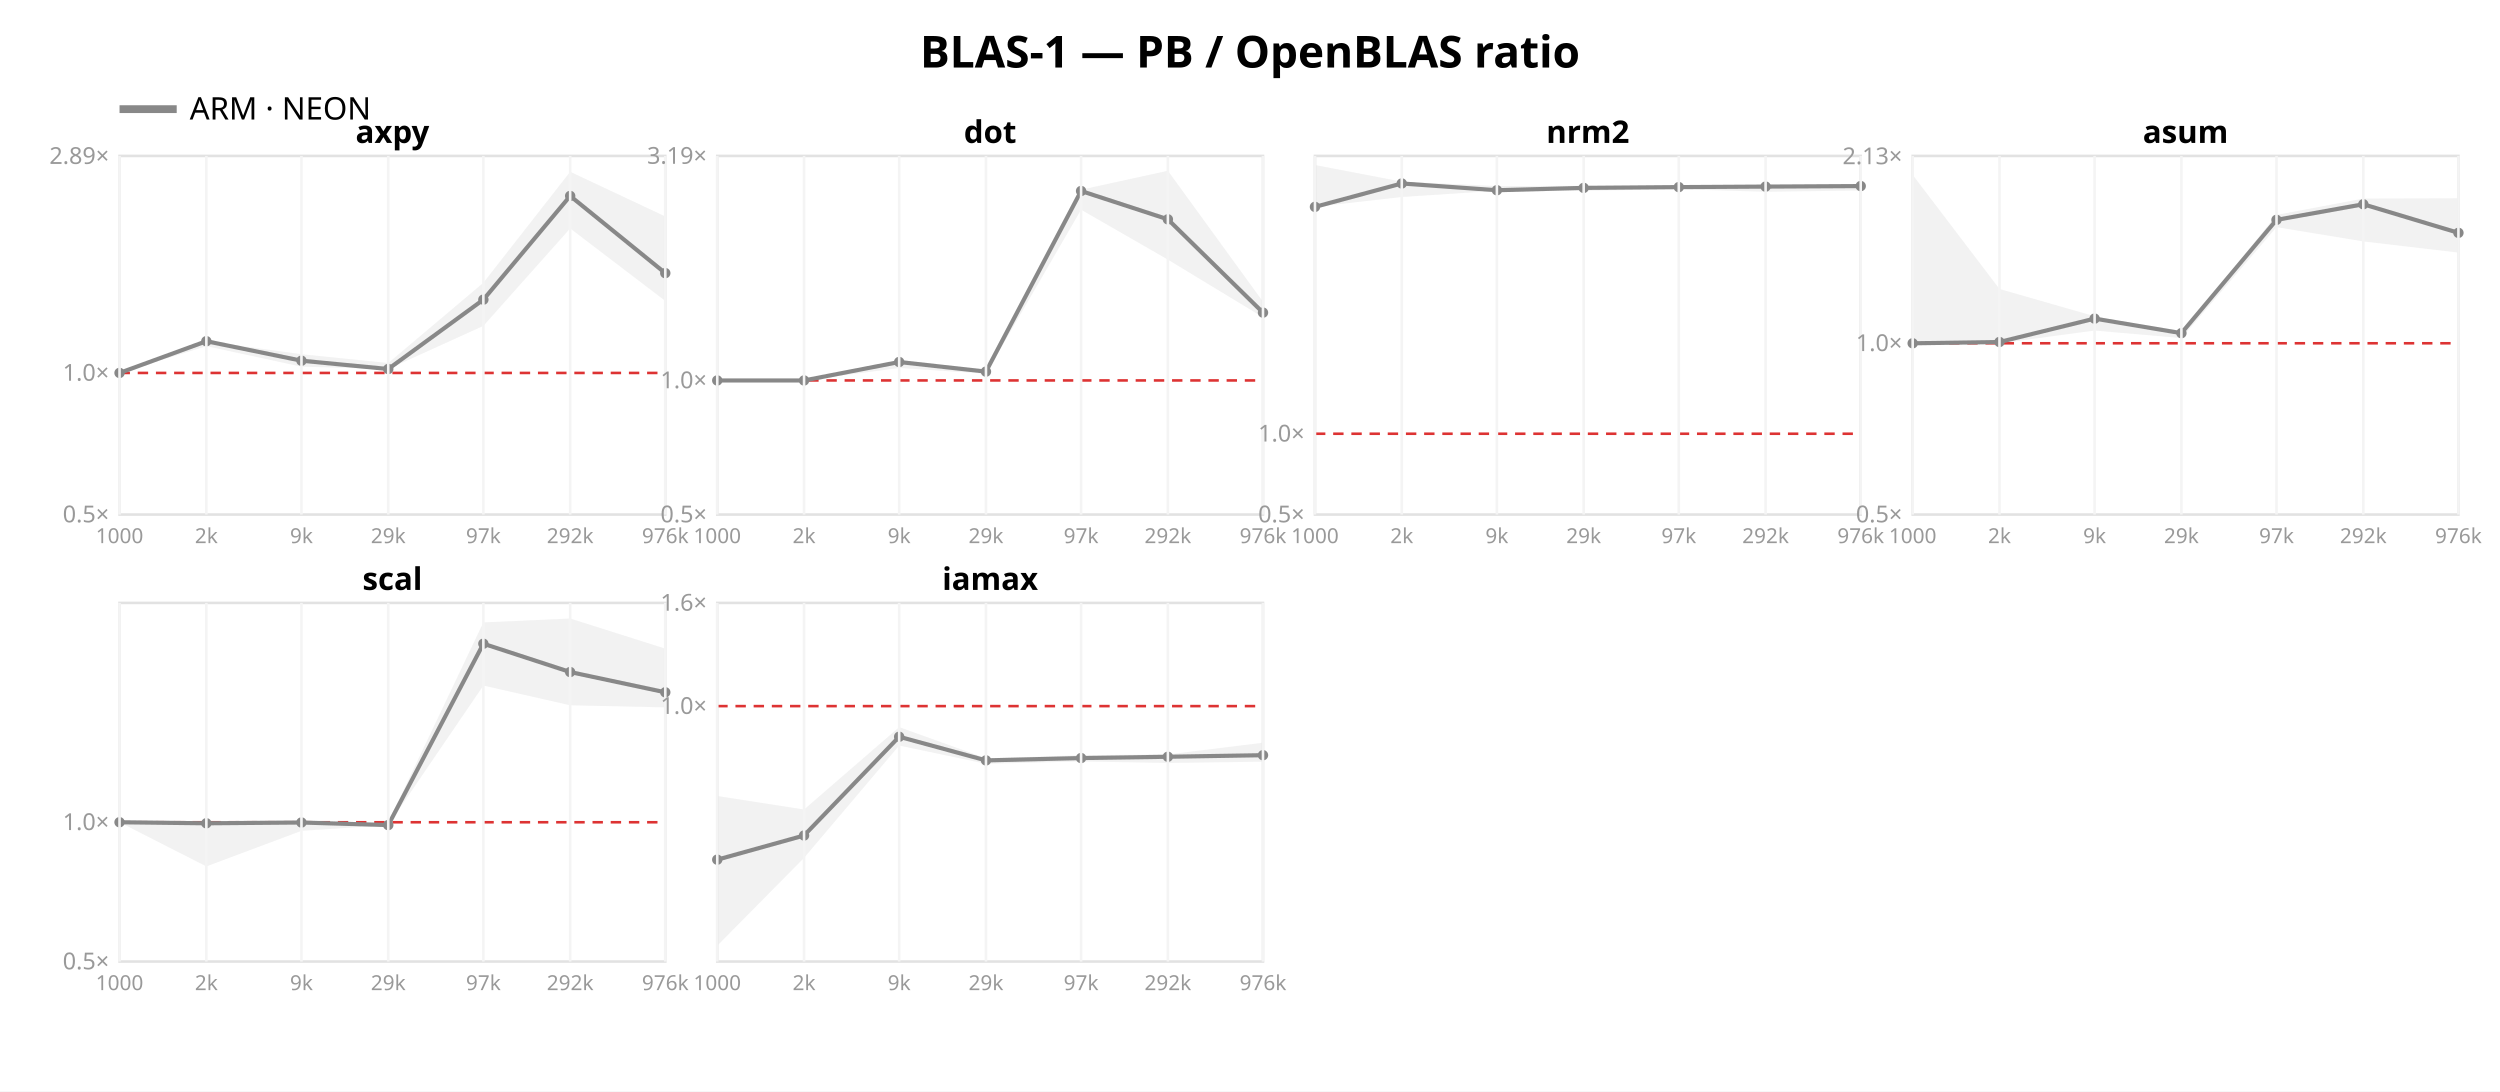
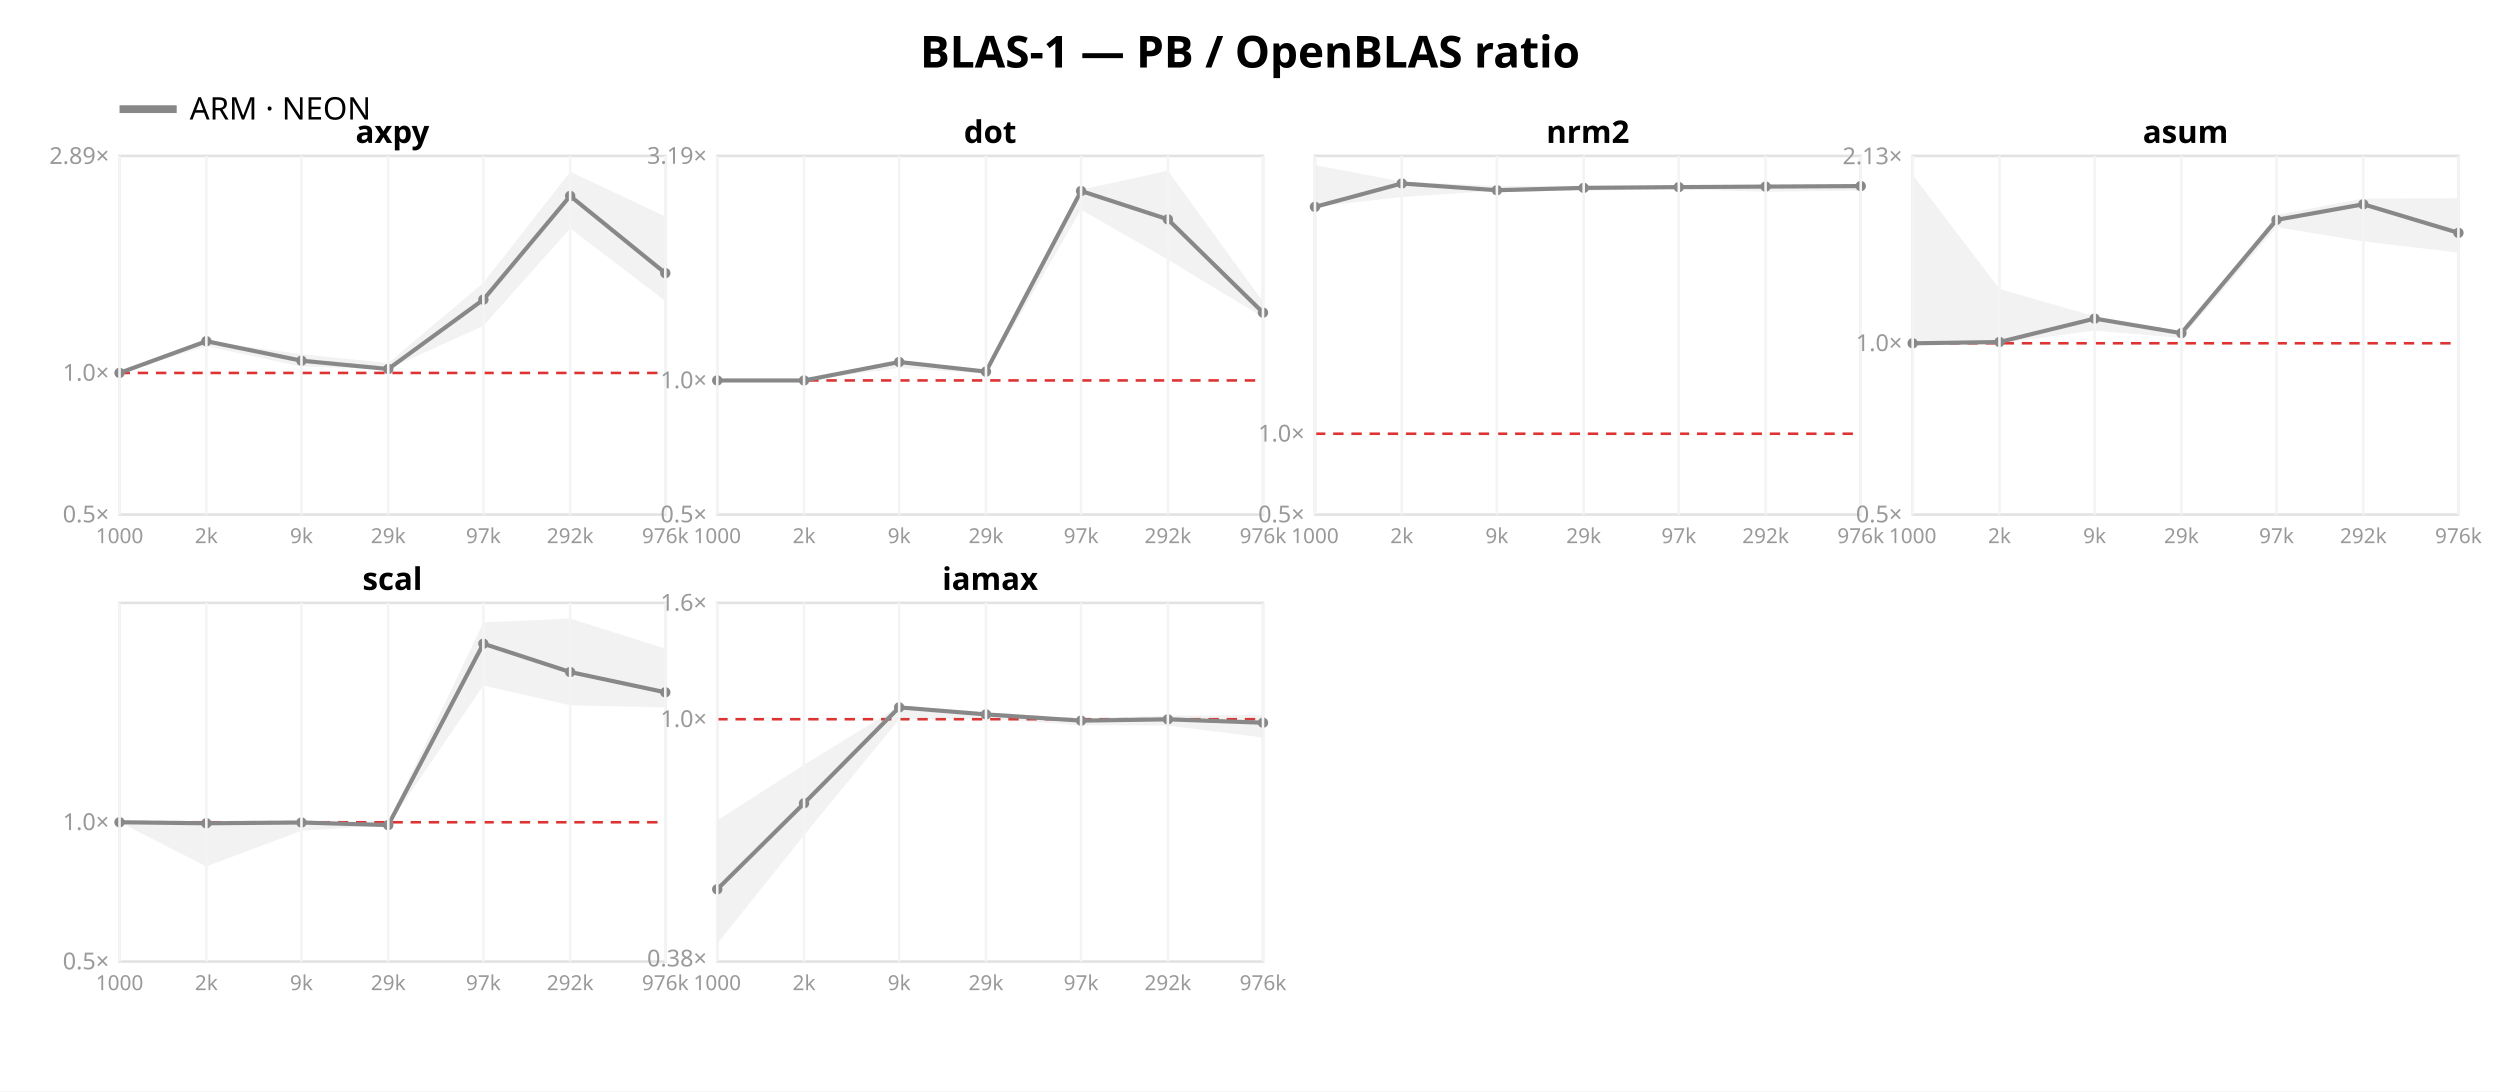
<svg xmlns="http://www.w3.org/2000/svg" width="962" height="420" font-family="sans-serif">
  <rect width="962" height="420" fill="white" />
  <text x="481.0" y="26" text-anchor="middle" font-size="17" font-weight="bold">BLAS-1 — PB / OpenBLAS ratio</text>
  <line x1="46" y1="42" x2="68" y2="42" stroke="#888888" stroke-width="3" />
  <text x="73" y="46" font-size="12">ARM · NEON</text>
  <rect x="46" y="60" width="210" height="138" fill="none" stroke="#e2e2e2" />
  <line x1="46" y1="143.508" x2="256" y2="143.508" stroke="#d33" stroke-dasharray="4 3" />
  <text x="42" y="201.0" text-anchor="end" font-size="9" fill="#999">0.5×</text>
  <text x="42" y="146.508" text-anchor="end" font-size="9" fill="#999">1.0×</text>
  <text x="42" y="63.077" text-anchor="end" font-size="9" fill="#999">2.89×</text>
  <polygon points="46.0,143.5 79.4,131.3 116.0,136.3 149.4,139.7 186.0,108.8 219.4,66.1 256.0,83.3 256.0,115.8 219.4,87.9 186.0,125.4 149.4,142.0 116.0,141.1 79.4,133.2 46.0,143.5" fill="#888888" opacity="0.11" />
  <polyline points="46.0,143.5 79.4,131.3 116.0,138.8 149.4,142.0 186.0,115.3 219.4,75.4 256.0,105.1" fill="none" stroke="#888888" stroke-width="1.6" />
  <circle cx="46.0" cy="143.5" r="2" fill="#888888" />
  <circle cx="79.4" cy="131.3" r="2" fill="#888888" />
  <circle cx="116.0" cy="138.8" r="2" fill="#888888" />
  <circle cx="149.4" cy="142.0" r="2" fill="#888888" />
  <circle cx="186.0" cy="115.3" r="2" fill="#888888" />
  <circle cx="219.4" cy="75.4" r="2" fill="#888888" />
  <circle cx="256.0" cy="105.1" r="2" fill="#888888" />
  <text x="151.0" y="55" text-anchor="middle" font-size="12" font-weight="bold">axpy</text>
  <line x1="46.0" y1="60" x2="46.0" y2="198" stroke="#f4f4f4" />
  <text x="46.0" y="209" text-anchor="middle" font-size="8" fill="#999">1000</text>
  <line x1="79.4" y1="60" x2="79.4" y2="198" stroke="#f4f4f4" />
  <text x="79.4" y="209" text-anchor="middle" font-size="8" fill="#999">2k</text>
  <line x1="116.0" y1="60" x2="116.0" y2="198" stroke="#f4f4f4" />
  <text x="116.0" y="209" text-anchor="middle" font-size="8" fill="#999">9k</text>
  <line x1="149.4" y1="60" x2="149.4" y2="198" stroke="#f4f4f4" />
  <text x="149.4" y="209" text-anchor="middle" font-size="8" fill="#999">29k</text>
  <line x1="186.0" y1="60" x2="186.0" y2="198" stroke="#f4f4f4" />
  <text x="186.0" y="209" text-anchor="middle" font-size="8" fill="#999">97k</text>
  <line x1="219.4" y1="60" x2="219.4" y2="198" stroke="#f4f4f4" />
  <text x="219.4" y="209" text-anchor="middle" font-size="8" fill="#999">292k</text>
  <line x1="256.0" y1="60" x2="256.0" y2="198" stroke="#f4f4f4" />
  <text x="256.0" y="209" text-anchor="middle" font-size="8" fill="#999">976k</text>
  <rect x="276" y="60" width="210" height="138" fill="none" stroke="#e2e2e2" />
  <line x1="276" y1="146.393" x2="486" y2="146.393" stroke="#d33" stroke-dasharray="4 3" />
  <text x="272" y="201.0" text-anchor="end" font-size="9" fill="#999">0.5×</text>
  <text x="272" y="149.393" text-anchor="end" font-size="9" fill="#999">1.0×</text>
  <text x="272" y="63.026" text-anchor="end" font-size="9" fill="#999">3.19×</text>
  <polygon points="276.0,146.4 309.4,146.4 346.0,139.1 379.4,143.0 416.0,73.0 449.4,65.7 486.0,116.1 486.0,122.1 449.4,99.9 416.0,80.7 379.4,143.8 346.0,141.6 309.4,146.4 276.0,146.4" fill="#888888" opacity="0.11" />
  <polyline points="276.0,146.4 309.4,146.4 346.0,139.3 379.4,143.0 416.0,73.5 449.4,84.4 486.0,120.3" fill="none" stroke="#888888" stroke-width="1.6" />
  <circle cx="276.0" cy="146.4" r="2" fill="#888888" />
  <circle cx="309.4" cy="146.4" r="2" fill="#888888" />
  <circle cx="346.0" cy="139.3" r="2" fill="#888888" />
  <circle cx="379.4" cy="143.0" r="2" fill="#888888" />
  <circle cx="416.0" cy="73.5" r="2" fill="#888888" />
  <circle cx="449.4" cy="84.4" r="2" fill="#888888" />
  <circle cx="486.0" cy="120.3" r="2" fill="#888888" />
  <text x="381.0" y="55" text-anchor="middle" font-size="12" font-weight="bold">dot</text>
  <line x1="276.0" y1="60" x2="276.0" y2="198" stroke="#f4f4f4" />
  <text x="276.0" y="209" text-anchor="middle" font-size="8" fill="#999">1000</text>
  <line x1="309.4" y1="60" x2="309.4" y2="198" stroke="#f4f4f4" />
  <text x="309.4" y="209" text-anchor="middle" font-size="8" fill="#999">2k</text>
  <line x1="346.0" y1="60" x2="346.0" y2="198" stroke="#f4f4f4" />
  <text x="346.0" y="209" text-anchor="middle" font-size="8" fill="#999">9k</text>
  <line x1="379.4" y1="60" x2="379.4" y2="198" stroke="#f4f4f4" />
  <text x="379.4" y="209" text-anchor="middle" font-size="8" fill="#999">29k</text>
  <line x1="416.0" y1="60" x2="416.0" y2="198" stroke="#f4f4f4" />
  <text x="416.0" y="209" text-anchor="middle" font-size="8" fill="#999">97k</text>
  <line x1="449.4" y1="60" x2="449.4" y2="198" stroke="#f4f4f4" />
  <text x="449.4" y="209" text-anchor="middle" font-size="8" fill="#999">292k</text>
  <line x1="486.0" y1="60" x2="486.0" y2="198" stroke="#f4f4f4" />
  <text x="486.0" y="209" text-anchor="middle" font-size="8" fill="#999">976k</text>
  <rect x="506" y="60" width="210" height="138" fill="none" stroke="#e2e2e2" />
  <line x1="506" y1="166.906" x2="716" y2="166.906" stroke="#d33" stroke-dasharray="4 3" />
  <text x="502" y="201.0" text-anchor="end" font-size="9" fill="#999">0.5×</text>
  <text x="502" y="169.906" text-anchor="end" font-size="9" fill="#999">1.0×</text>
  <polygon points="506.0,63.5 539.4,69.9 576.0,71.6 609.4,71.5 646.0,71.5 679.4,71.5 716.0,71.5 716.0,73.3 679.4,73.8 646.0,72.8 609.4,73.4 576.0,73.4 539.4,75.8 506.0,79.6" fill="#888888" opacity="0.11" />
  <polyline points="506.0,79.6 539.4,70.6 576.0,73.2 609.4,72.3 646.0,72.0 679.4,71.8 716.0,71.6" fill="none" stroke="#888888" stroke-width="1.6" />
  <circle cx="506.0" cy="79.6" r="2" fill="#888888" />
  <circle cx="539.4" cy="70.6" r="2" fill="#888888" />
  <circle cx="576.0" cy="73.2" r="2" fill="#888888" />
  <circle cx="609.4" cy="72.3" r="2" fill="#888888" />
  <circle cx="646.0" cy="72.0" r="2" fill="#888888" />
  <circle cx="679.4" cy="71.8" r="2" fill="#888888" />
  <circle cx="716.0" cy="71.6" r="2" fill="#888888" />
  <text x="611.0" y="55" text-anchor="middle" font-size="12" font-weight="bold">nrm2</text>
  <line x1="506.0" y1="60" x2="506.0" y2="198" stroke="#f4f4f4" />
  <text x="506.0" y="209" text-anchor="middle" font-size="8" fill="#999">1000</text>
  <line x1="539.4" y1="60" x2="539.4" y2="198" stroke="#f4f4f4" />
  <text x="539.4" y="209" text-anchor="middle" font-size="8" fill="#999">2k</text>
  <line x1="576.0" y1="60" x2="576.0" y2="198" stroke="#f4f4f4" />
  <text x="576.0" y="209" text-anchor="middle" font-size="8" fill="#999">9k</text>
  <line x1="609.4" y1="60" x2="609.4" y2="198" stroke="#f4f4f4" />
  <text x="609.4" y="209" text-anchor="middle" font-size="8" fill="#999">29k</text>
  <line x1="646.0" y1="60" x2="646.0" y2="198" stroke="#f4f4f4" />
  <text x="646.0" y="209" text-anchor="middle" font-size="8" fill="#999">97k</text>
  <line x1="679.4" y1="60" x2="679.4" y2="198" stroke="#f4f4f4" />
  <text x="679.4" y="209" text-anchor="middle" font-size="8" fill="#999">292k</text>
  <line x1="716.0" y1="60" x2="716.0" y2="198" stroke="#f4f4f4" />
  <text x="716.0" y="209" text-anchor="middle" font-size="8" fill="#999">976k</text>
  <rect x="736" y="60" width="210" height="138" fill="none" stroke="#e2e2e2" />
  <line x1="736" y1="132.09" x2="946" y2="132.09" stroke="#d33" stroke-dasharray="4 3" />
  <text x="732" y="201.0" text-anchor="end" font-size="9" fill="#999">0.5×</text>
  <text x="732" y="135.09" text-anchor="end" font-size="9" fill="#999">1.0×</text>
  <text x="732" y="63.191" text-anchor="end" font-size="9" fill="#999">2.13×</text>
  <polygon points="736.0,67.3 769.4,111.2 806.0,121.7 839.4,128.1 876.0,82.7 909.4,76.4 946.0,76.3 946.0,97.2 909.4,92.9 876.0,87.4 839.4,130.1 806.0,127.2 769.4,132.1 736.0,132.1" fill="#888888" opacity="0.11" />
  <polyline points="736.0,132.1 769.4,131.6 806.0,122.6 839.4,128.2 876.0,84.6 909.4,78.6 946.0,89.6" fill="none" stroke="#888888" stroke-width="1.6" />
  <circle cx="736.0" cy="132.1" r="2" fill="#888888" />
  <circle cx="769.4" cy="131.6" r="2" fill="#888888" />
  <circle cx="806.0" cy="122.6" r="2" fill="#888888" />
  <circle cx="839.4" cy="128.2" r="2" fill="#888888" />
  <circle cx="876.0" cy="84.6" r="2" fill="#888888" />
  <circle cx="909.4" cy="78.6" r="2" fill="#888888" />
  <circle cx="946.0" cy="89.6" r="2" fill="#888888" />
  <text x="841.0" y="55" text-anchor="middle" font-size="12" font-weight="bold">asum</text>
  <line x1="736.0" y1="60" x2="736.0" y2="198" stroke="#f4f4f4" />
  <text x="736.0" y="209" text-anchor="middle" font-size="8" fill="#999">1000</text>
  <line x1="769.4" y1="60" x2="769.4" y2="198" stroke="#f4f4f4" />
  <text x="769.4" y="209" text-anchor="middle" font-size="8" fill="#999">2k</text>
  <line x1="806.0" y1="60" x2="806.0" y2="198" stroke="#f4f4f4" />
  <text x="806.0" y="209" text-anchor="middle" font-size="8" fill="#999">9k</text>
  <line x1="839.4" y1="60" x2="839.4" y2="198" stroke="#f4f4f4" />
  <text x="839.4" y="209" text-anchor="middle" font-size="8" fill="#999">29k</text>
  <line x1="876.0" y1="60" x2="876.0" y2="198" stroke="#f4f4f4" />
  <text x="876.0" y="209" text-anchor="middle" font-size="8" fill="#999">97k</text>
  <line x1="909.4" y1="60" x2="909.4" y2="198" stroke="#f4f4f4" />
  <text x="909.4" y="209" text-anchor="middle" font-size="8" fill="#999">292k</text>
  <line x1="946.0" y1="60" x2="946.0" y2="198" stroke="#f4f4f4" />
  <text x="946.0" y="209" text-anchor="middle" font-size="8" fill="#999">976k</text>
  <rect x="46" y="232" width="210" height="138" fill="none" stroke="#e2e2e2" />
  <line x1="46" y1="316.402" x2="256" y2="316.402" stroke="#d33" stroke-dasharray="4 3" />
  <text x="42" y="373.0" text-anchor="end" font-size="9" fill="#999">0.5×</text>
  <text x="42" y="319.402" text-anchor="end" font-size="9" fill="#999">1.0×</text>
  <polygon points="46.0,316.4 79.4,316.4 116.0,316.4 149.4,316.4 186.0,239.5 219.4,238.0 256.0,249.6 256.0,272.2 219.4,271.4 186.0,263.8 149.4,317.5 116.0,319.7 79.4,333.4 46.0,316.4" fill="#888888" opacity="0.11" />
  <polyline points="46.0,316.4 79.4,316.8 116.0,316.5 149.4,317.5 186.0,247.7 219.4,258.6 256.0,266.4" fill="none" stroke="#888888" stroke-width="1.6" />
  <circle cx="46.0" cy="316.4" r="2" fill="#888888" />
  <circle cx="79.4" cy="316.8" r="2" fill="#888888" />
  <circle cx="116.0" cy="316.5" r="2" fill="#888888" />
  <circle cx="149.4" cy="317.5" r="2" fill="#888888" />
  <circle cx="186.0" cy="247.7" r="2" fill="#888888" />
  <circle cx="219.4" cy="258.6" r="2" fill="#888888" />
  <circle cx="256.0" cy="266.4" r="2" fill="#888888" />
  <text x="151.0" y="227" text-anchor="middle" font-size="12" font-weight="bold">scal</text>
  <line x1="46.0" y1="232" x2="46.0" y2="370" stroke="#f4f4f4" />
  <text x="46.0" y="381" text-anchor="middle" font-size="8" fill="#999">1000</text>
  <line x1="79.4" y1="232" x2="79.4" y2="370" stroke="#f4f4f4" />
  <text x="79.4" y="381" text-anchor="middle" font-size="8" fill="#999">2k</text>
  <line x1="116.0" y1="232" x2="116.0" y2="370" stroke="#f4f4f4" />
  <text x="116.0" y="381" text-anchor="middle" font-size="8" fill="#999">9k</text>
  <line x1="149.4" y1="232" x2="149.4" y2="370" stroke="#f4f4f4" />
  <text x="149.4" y="381" text-anchor="middle" font-size="8" fill="#999">29k</text>
  <line x1="186.0" y1="232" x2="186.0" y2="370" stroke="#f4f4f4" />
  <text x="186.0" y="381" text-anchor="middle" font-size="8" fill="#999">97k</text>
  <line x1="219.4" y1="232" x2="219.4" y2="370" stroke="#f4f4f4" />
  <text x="219.4" y="381" text-anchor="middle" font-size="8" fill="#999">292k</text>
  <line x1="256.0" y1="232" x2="256.0" y2="370" stroke="#f4f4f4" />
  <text x="256.0" y="381" text-anchor="middle" font-size="8" fill="#999">976k</text>
  <rect x="276" y="232" width="210" height="138" fill="none" stroke="#e2e2e2" />
-   <line x1="276" y1="271.713" x2="486" y2="271.713" stroke="#d33" stroke-dasharray="4 3" />
-   <text x="272" y="274.713" text-anchor="end" font-size="9" fill="#999">1.0×</text>
+   <line x1="276" y1="276.753" x2="486" y2="276.753" stroke="#d33" stroke-dasharray="4 3" />
+   <text x="272" y="371.885" text-anchor="end" font-size="9" fill="#999">0.38×</text>
+   <text x="272" y="279.753" text-anchor="end" font-size="9" fill="#999">1.0×</text>
  <text x="272" y="235.0" text-anchor="end" font-size="9" fill="#999">1.6×</text>
-   <polygon points="276.0,306.3 309.4,311.5 346.0,279.8 379.4,291.8 416.0,290.6 449.4,290.3 486.0,285.8 486.0,293.1 449.4,293.6 416.0,293.0 379.4,293.9 346.0,286.9 309.4,330.1 276.0,363.9" fill="#888888" opacity="0.11" />
-   <polyline points="276.0,330.8 309.4,321.5 346.0,283.5 379.4,292.6 416.0,291.7 449.4,291.2 486.0,290.6" fill="none" stroke="#888888" stroke-width="1.6" />
-   <circle cx="276.0" cy="330.8" r="2" fill="#888888" />
-   <circle cx="309.4" cy="321.5" r="2" fill="#888888" />
-   <circle cx="346.0" cy="283.5" r="2" fill="#888888" />
-   <circle cx="379.4" cy="292.6" r="2" fill="#888888" />
-   <circle cx="416.0" cy="291.7" r="2" fill="#888888" />
-   <circle cx="449.4" cy="291.2" r="2" fill="#888888" />
-   <circle cx="486.0" cy="290.6" r="2" fill="#888888" />
+   <polygon points="276.0,315.7 309.4,294.3 346.0,271.8 379.4,274.8 416.0,276.4 449.4,275.4 486.0,275.1 486.0,283.8 449.4,279.2 416.0,279.1 379.4,276.6 346.0,276.8 309.4,321.4 276.0,363.1" fill="#888888" opacity="0.11" />
+   <polyline points="276.0,342.2 309.4,309.1 346.0,272.2 379.4,274.9 416.0,277.3 449.4,276.8 486.0,278.1" fill="none" stroke="#888888" stroke-width="1.6" />
+   <circle cx="276.0" cy="342.2" r="2" fill="#888888" />
+   <circle cx="309.4" cy="309.1" r="2" fill="#888888" />
+   <circle cx="346.0" cy="272.2" r="2" fill="#888888" />
+   <circle cx="379.4" cy="274.9" r="2" fill="#888888" />
+   <circle cx="416.0" cy="277.3" r="2" fill="#888888" />
+   <circle cx="449.4" cy="276.8" r="2" fill="#888888" />
+   <circle cx="486.0" cy="278.1" r="2" fill="#888888" />
  <text x="381.0" y="227" text-anchor="middle" font-size="12" font-weight="bold">iamax</text>
  <line x1="276.0" y1="232" x2="276.0" y2="370" stroke="#f4f4f4" />
  <text x="276.0" y="381" text-anchor="middle" font-size="8" fill="#999">1000</text>
  <line x1="309.4" y1="232" x2="309.4" y2="370" stroke="#f4f4f4" />
  <text x="309.4" y="381" text-anchor="middle" font-size="8" fill="#999">2k</text>
  <line x1="346.0" y1="232" x2="346.0" y2="370" stroke="#f4f4f4" />
  <text x="346.0" y="381" text-anchor="middle" font-size="8" fill="#999">9k</text>
  <line x1="379.4" y1="232" x2="379.4" y2="370" stroke="#f4f4f4" />
  <text x="379.4" y="381" text-anchor="middle" font-size="8" fill="#999">29k</text>
  <line x1="416.0" y1="232" x2="416.0" y2="370" stroke="#f4f4f4" />
  <text x="416.0" y="381" text-anchor="middle" font-size="8" fill="#999">97k</text>
  <line x1="449.4" y1="232" x2="449.4" y2="370" stroke="#f4f4f4" />
  <text x="449.4" y="381" text-anchor="middle" font-size="8" fill="#999">292k</text>
  <line x1="486.0" y1="232" x2="486.0" y2="370" stroke="#f4f4f4" />
  <text x="486.0" y="381" text-anchor="middle" font-size="8" fill="#999">976k</text>
</svg>
